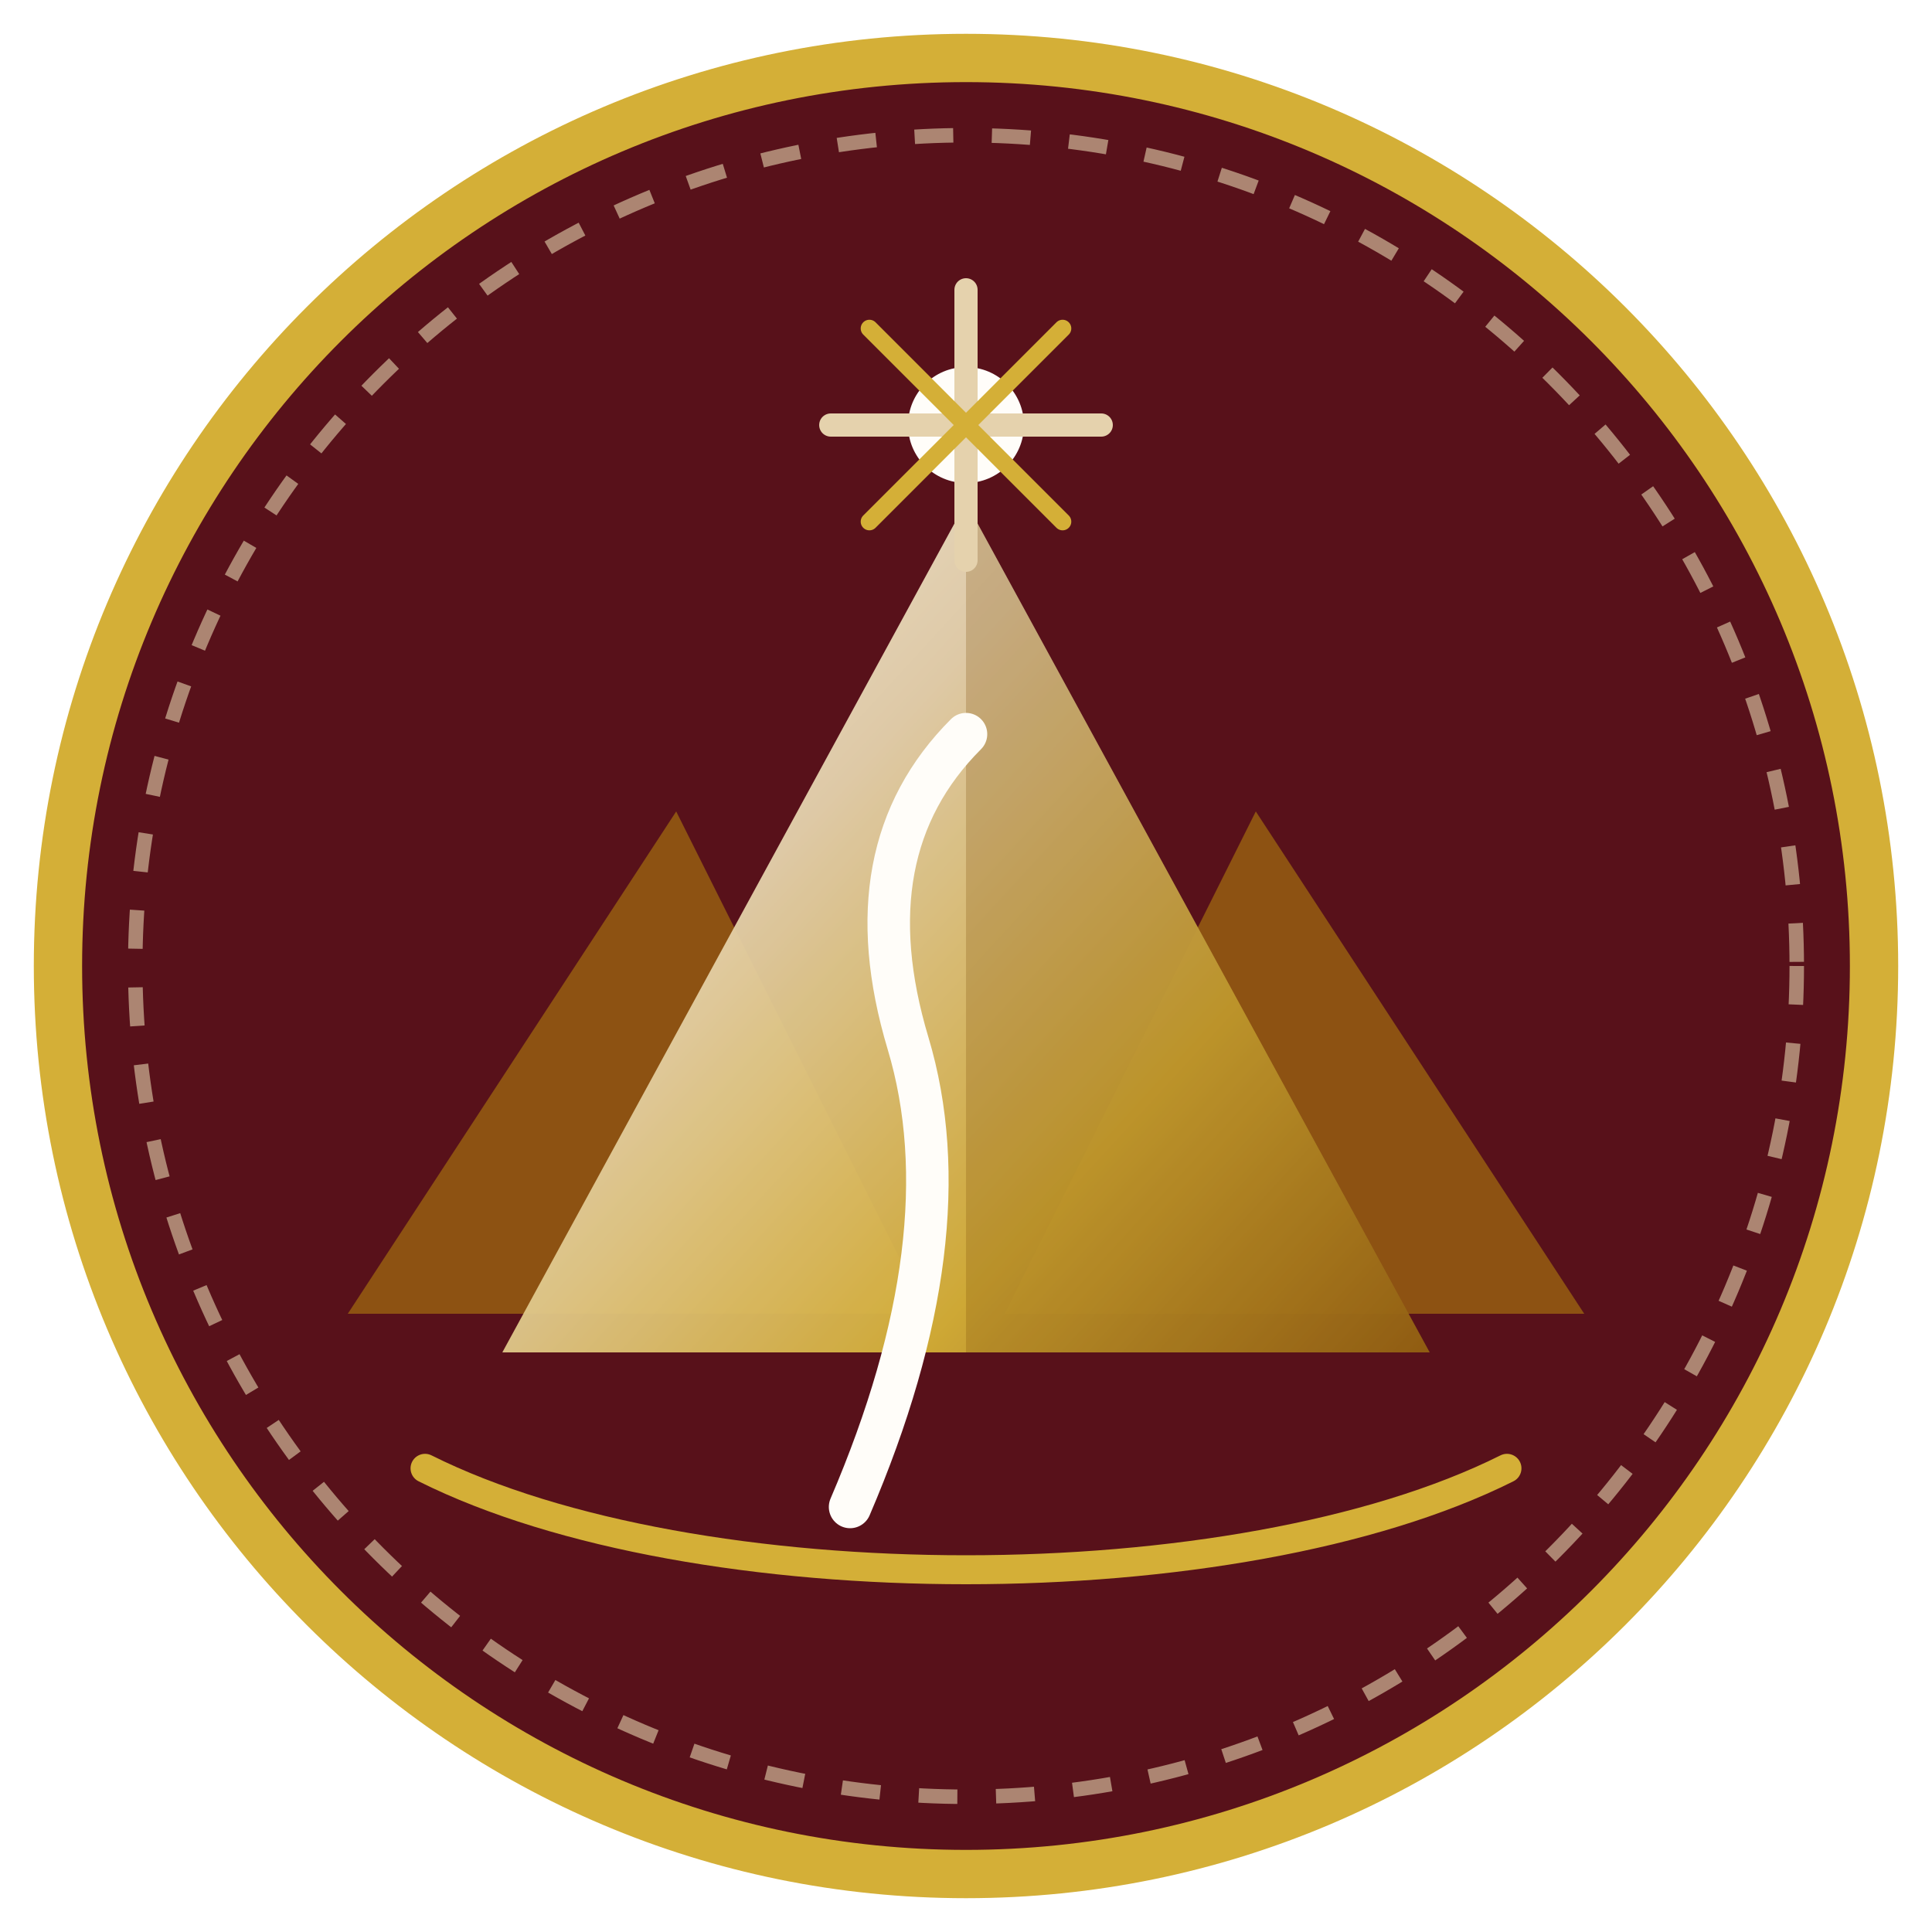
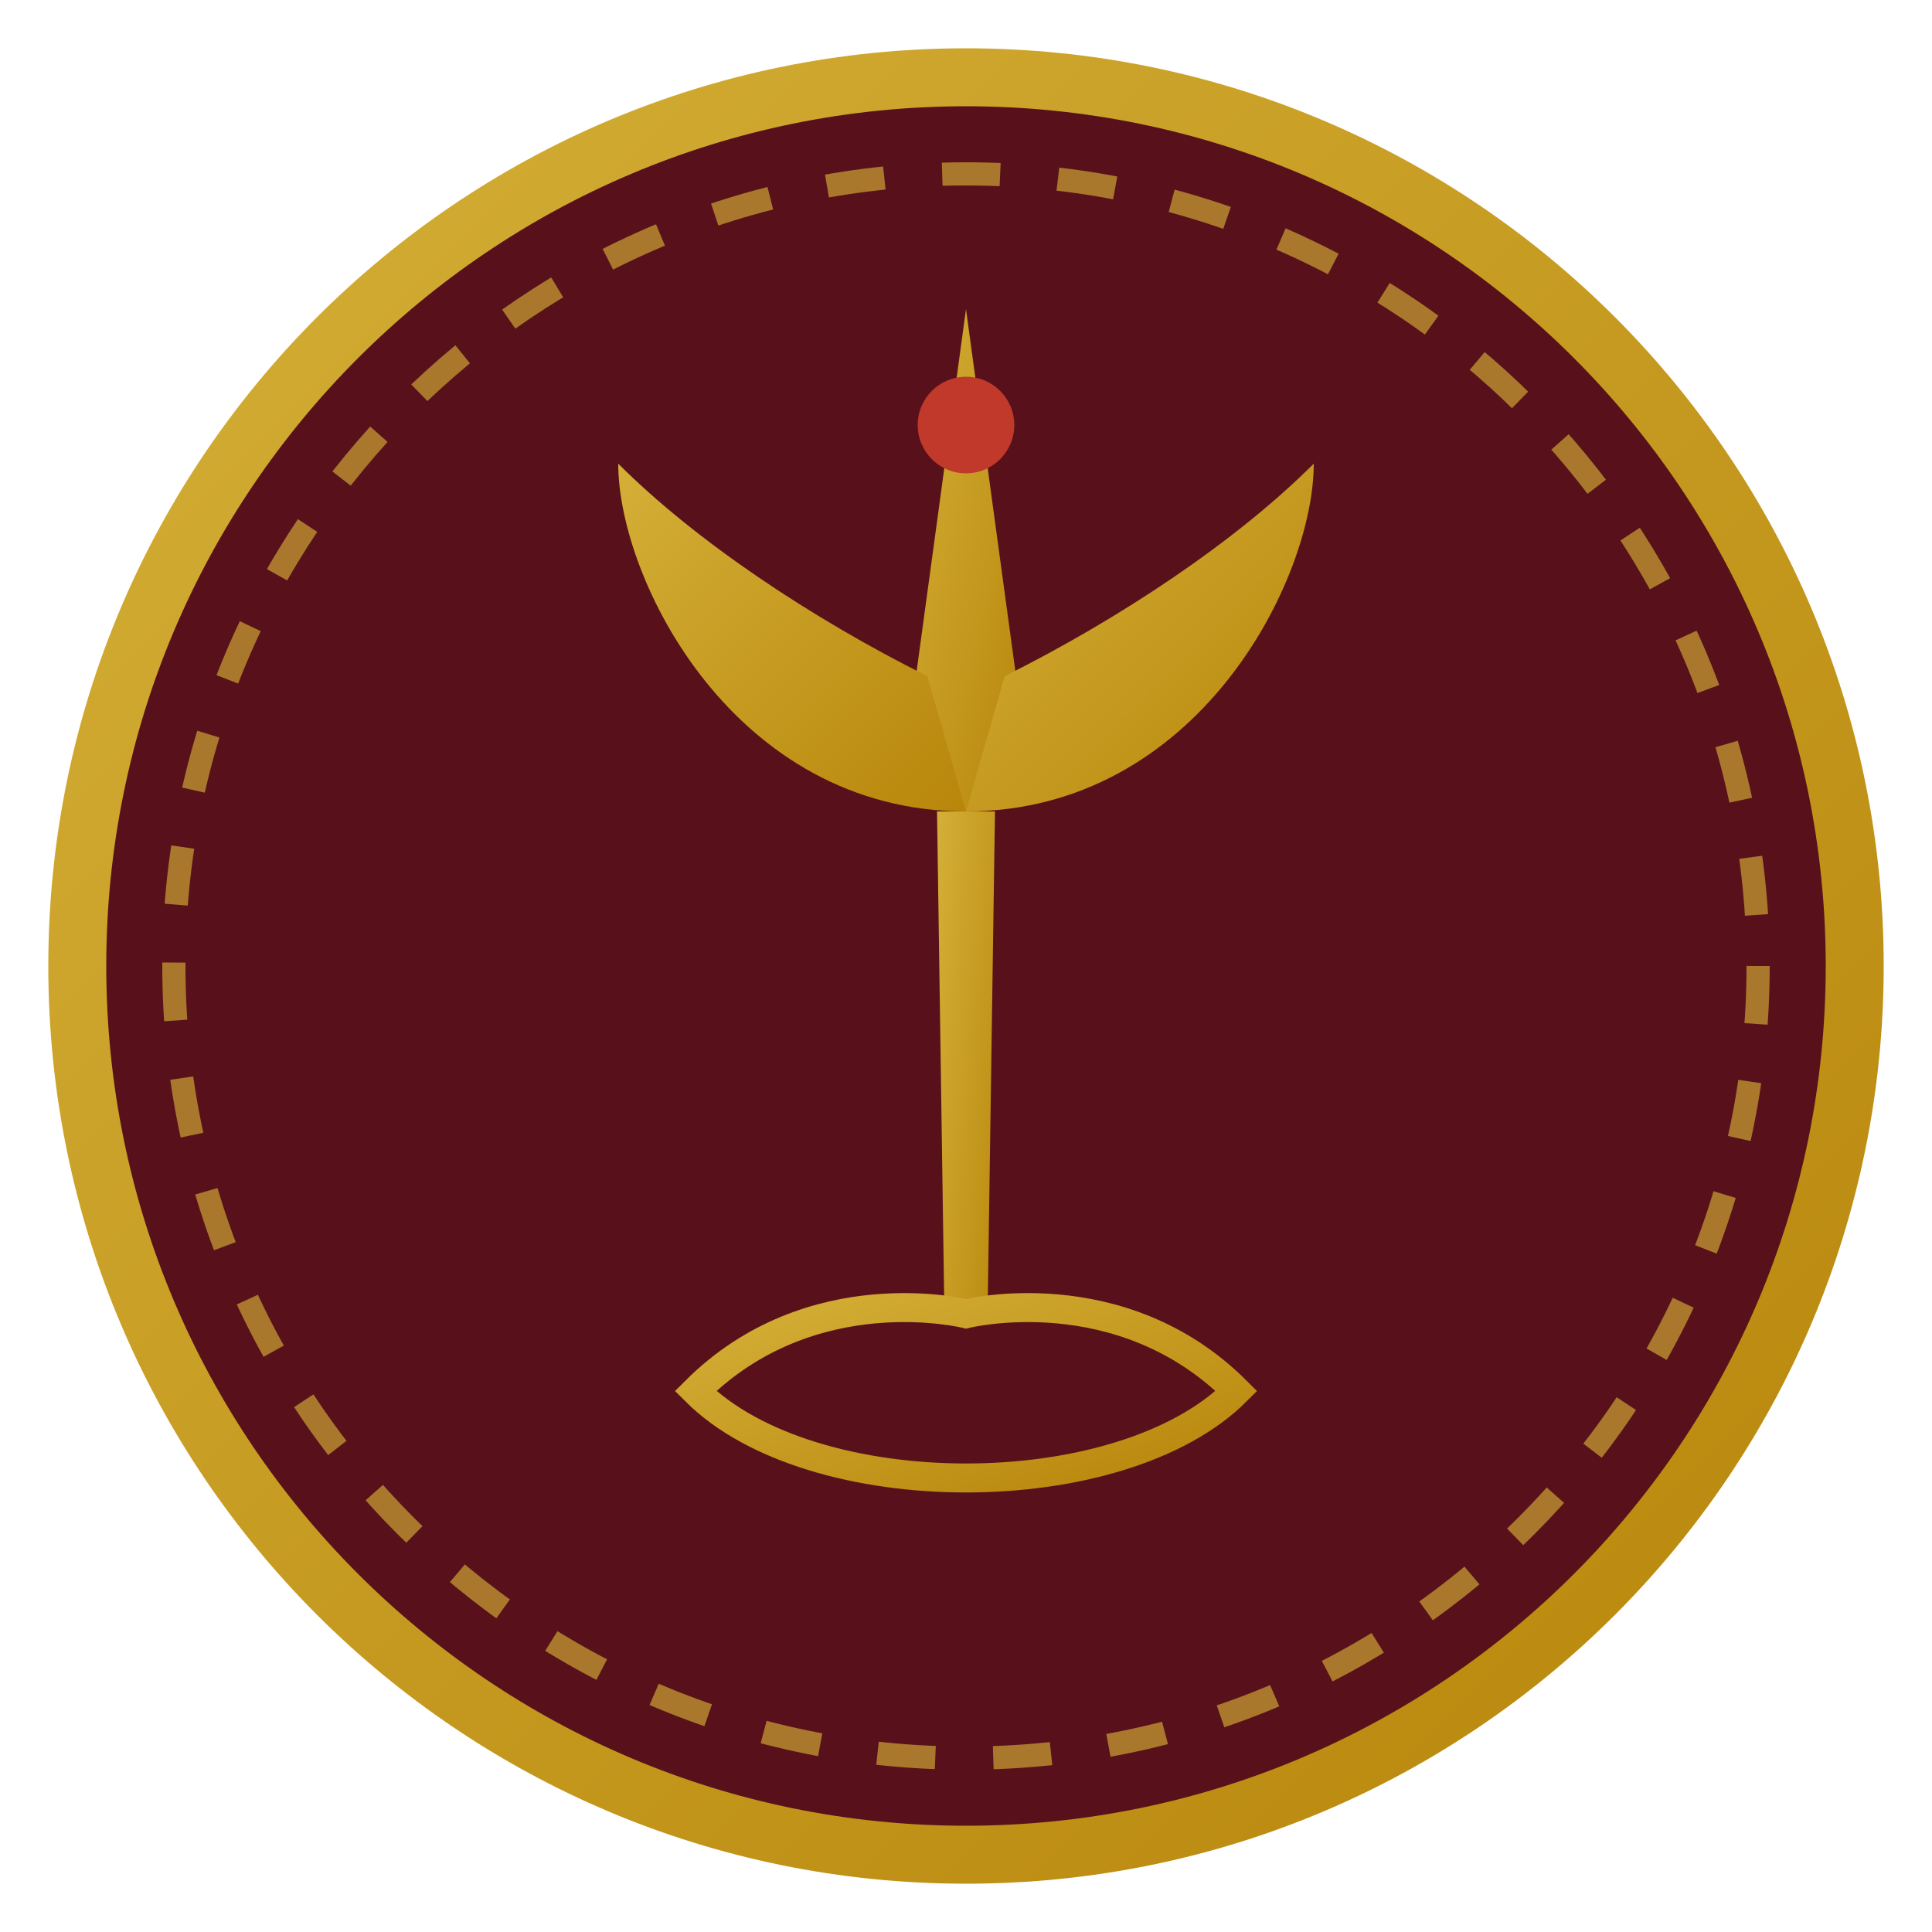
<svg xmlns="http://www.w3.org/2000/svg" viewBox="0 0 100 100" fill="none">
-   <circle cx="50" cy="50" r="47" fill="#58111A" stroke="#D4AF37" stroke-width="2.5" />
-   <circle cx="50" cy="50" r="43" fill="none" stroke="#E5D2AD" stroke-width="0.75" stroke-opacity="0.6" stroke-dasharray="2 2" />
-   <polygon points="18,68 35,42 48,68" fill="#B8860B" opacity="0.55" />
-   <polygon points="52,68 65,42 82,68" fill="#B8860B" opacity="0.55" />
-   <polygon points="26,70 50,26 74,70" fill="url(#yatraGoldGrad)" opacity="0.95" />
-   <polygon points="50,26 50,70 74,70" fill="#7A4B08" opacity="0.25" />
-   <path d="M44,78 Q50,64 47,54 T50,38" stroke="#FFFDF9" stroke-width="2.2" stroke-linecap="round" fill="none" />
-   <circle cx="50" cy="22" r="3" fill="#FFFDF9" />
-   <path d="M50,15 L50,29 M43,22 L57,22" stroke="#E5D2AD" stroke-width="1.2" stroke-linecap="round" />
-   <path d="M45,17 L55,27 M45,27 L55,17" stroke="#D4AF37" stroke-width="0.9" stroke-linecap="round" />
-   <path d="M22,76 C36,83 64,83 78,76" stroke="#D4AF37" stroke-width="1.5" stroke-linecap="round" fill="none" />
  <defs>
-     <linearGradient id="yatraGoldGrad" x1="26" y1="26" x2="74" y2="70" gradientUnits="userSpaceOnUse">
-       <stop offset="0%" stop-color="#FAF5EB" />
-       <stop offset="35%" stop-color="#E5D2AD" />
-       <stop offset="70%" stop-color="#D4AF37" />
-       <stop offset="100%" stop-color="#996515" />
+     <linearGradient id="goldGradient" x1="0%" y1="0%" x2="100%" y2="100%">
+       <stop offset="0%" stop-color="#D4AF37" />
+       <stop offset="100%" stop-color="#B8860B" />
    </linearGradient>
  </defs>
+   <circle cx="50" cy="50" r="46" fill="#58111A" stroke="url(#goldGradient)" stroke-width="3" />
+   <circle cx="50" cy="50" r="41" stroke="#D4AF37" stroke-width="1.2" stroke-dasharray="3 3" opacity="0.65" />
+   <path d="M50 16 L53 38 L50 42 L47 38 Z" fill="url(#goldGradient)" />
+   <path d="M50 42 C38 42 32 30 32 24 C36 28 42 32 48 35 Z" fill="url(#goldGradient)" />
+   <path d="M50 42 C62 42 68 30 68 24 C64 28 58 32 52 35 Z" fill="url(#goldGradient)" />
+   <path d="M48.5 42 L51.5 42 L51 76 L49 76 Z" fill="url(#goldGradient)" />
+   <path d="M36 72 C42 66 50 68 50 68 C50 68 58 66 64 72 C58 78 42 78 36 72 Z" fill="#58111A" stroke="url(#goldGradient)" stroke-width="1.5" />
+   <circle cx="50" cy="22" r="2.5" fill="#C0392B" />
</svg>
